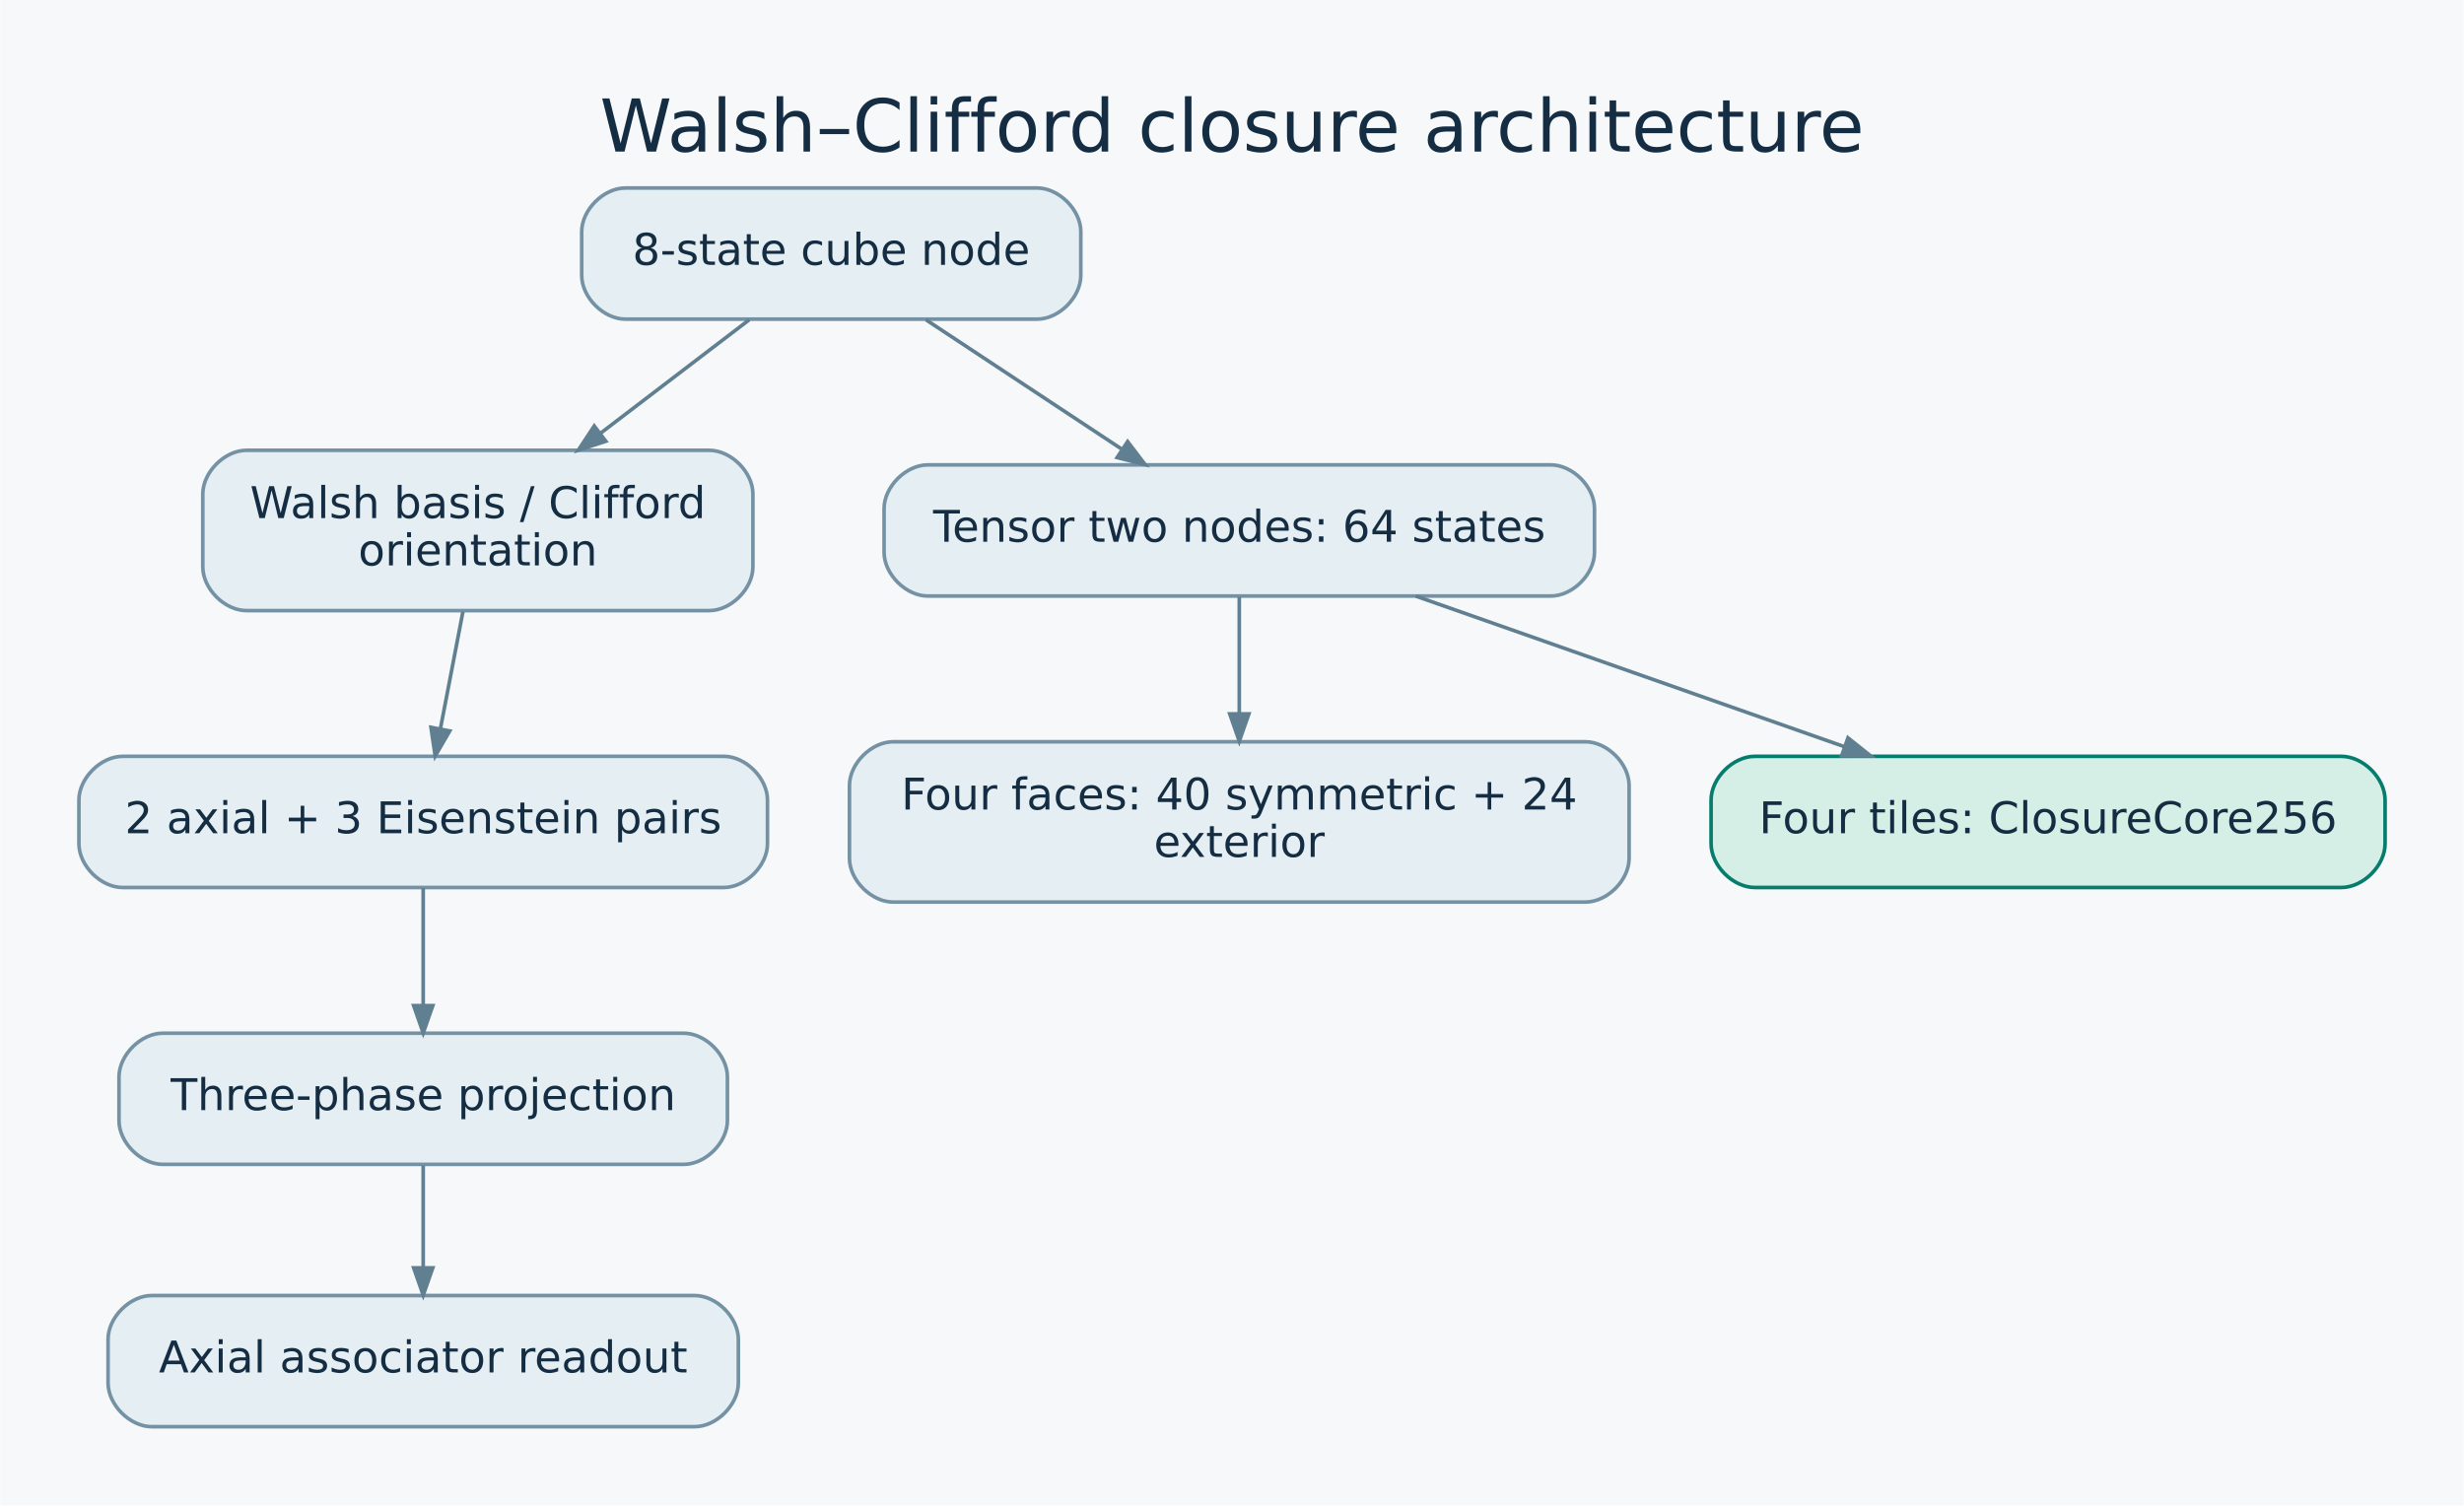
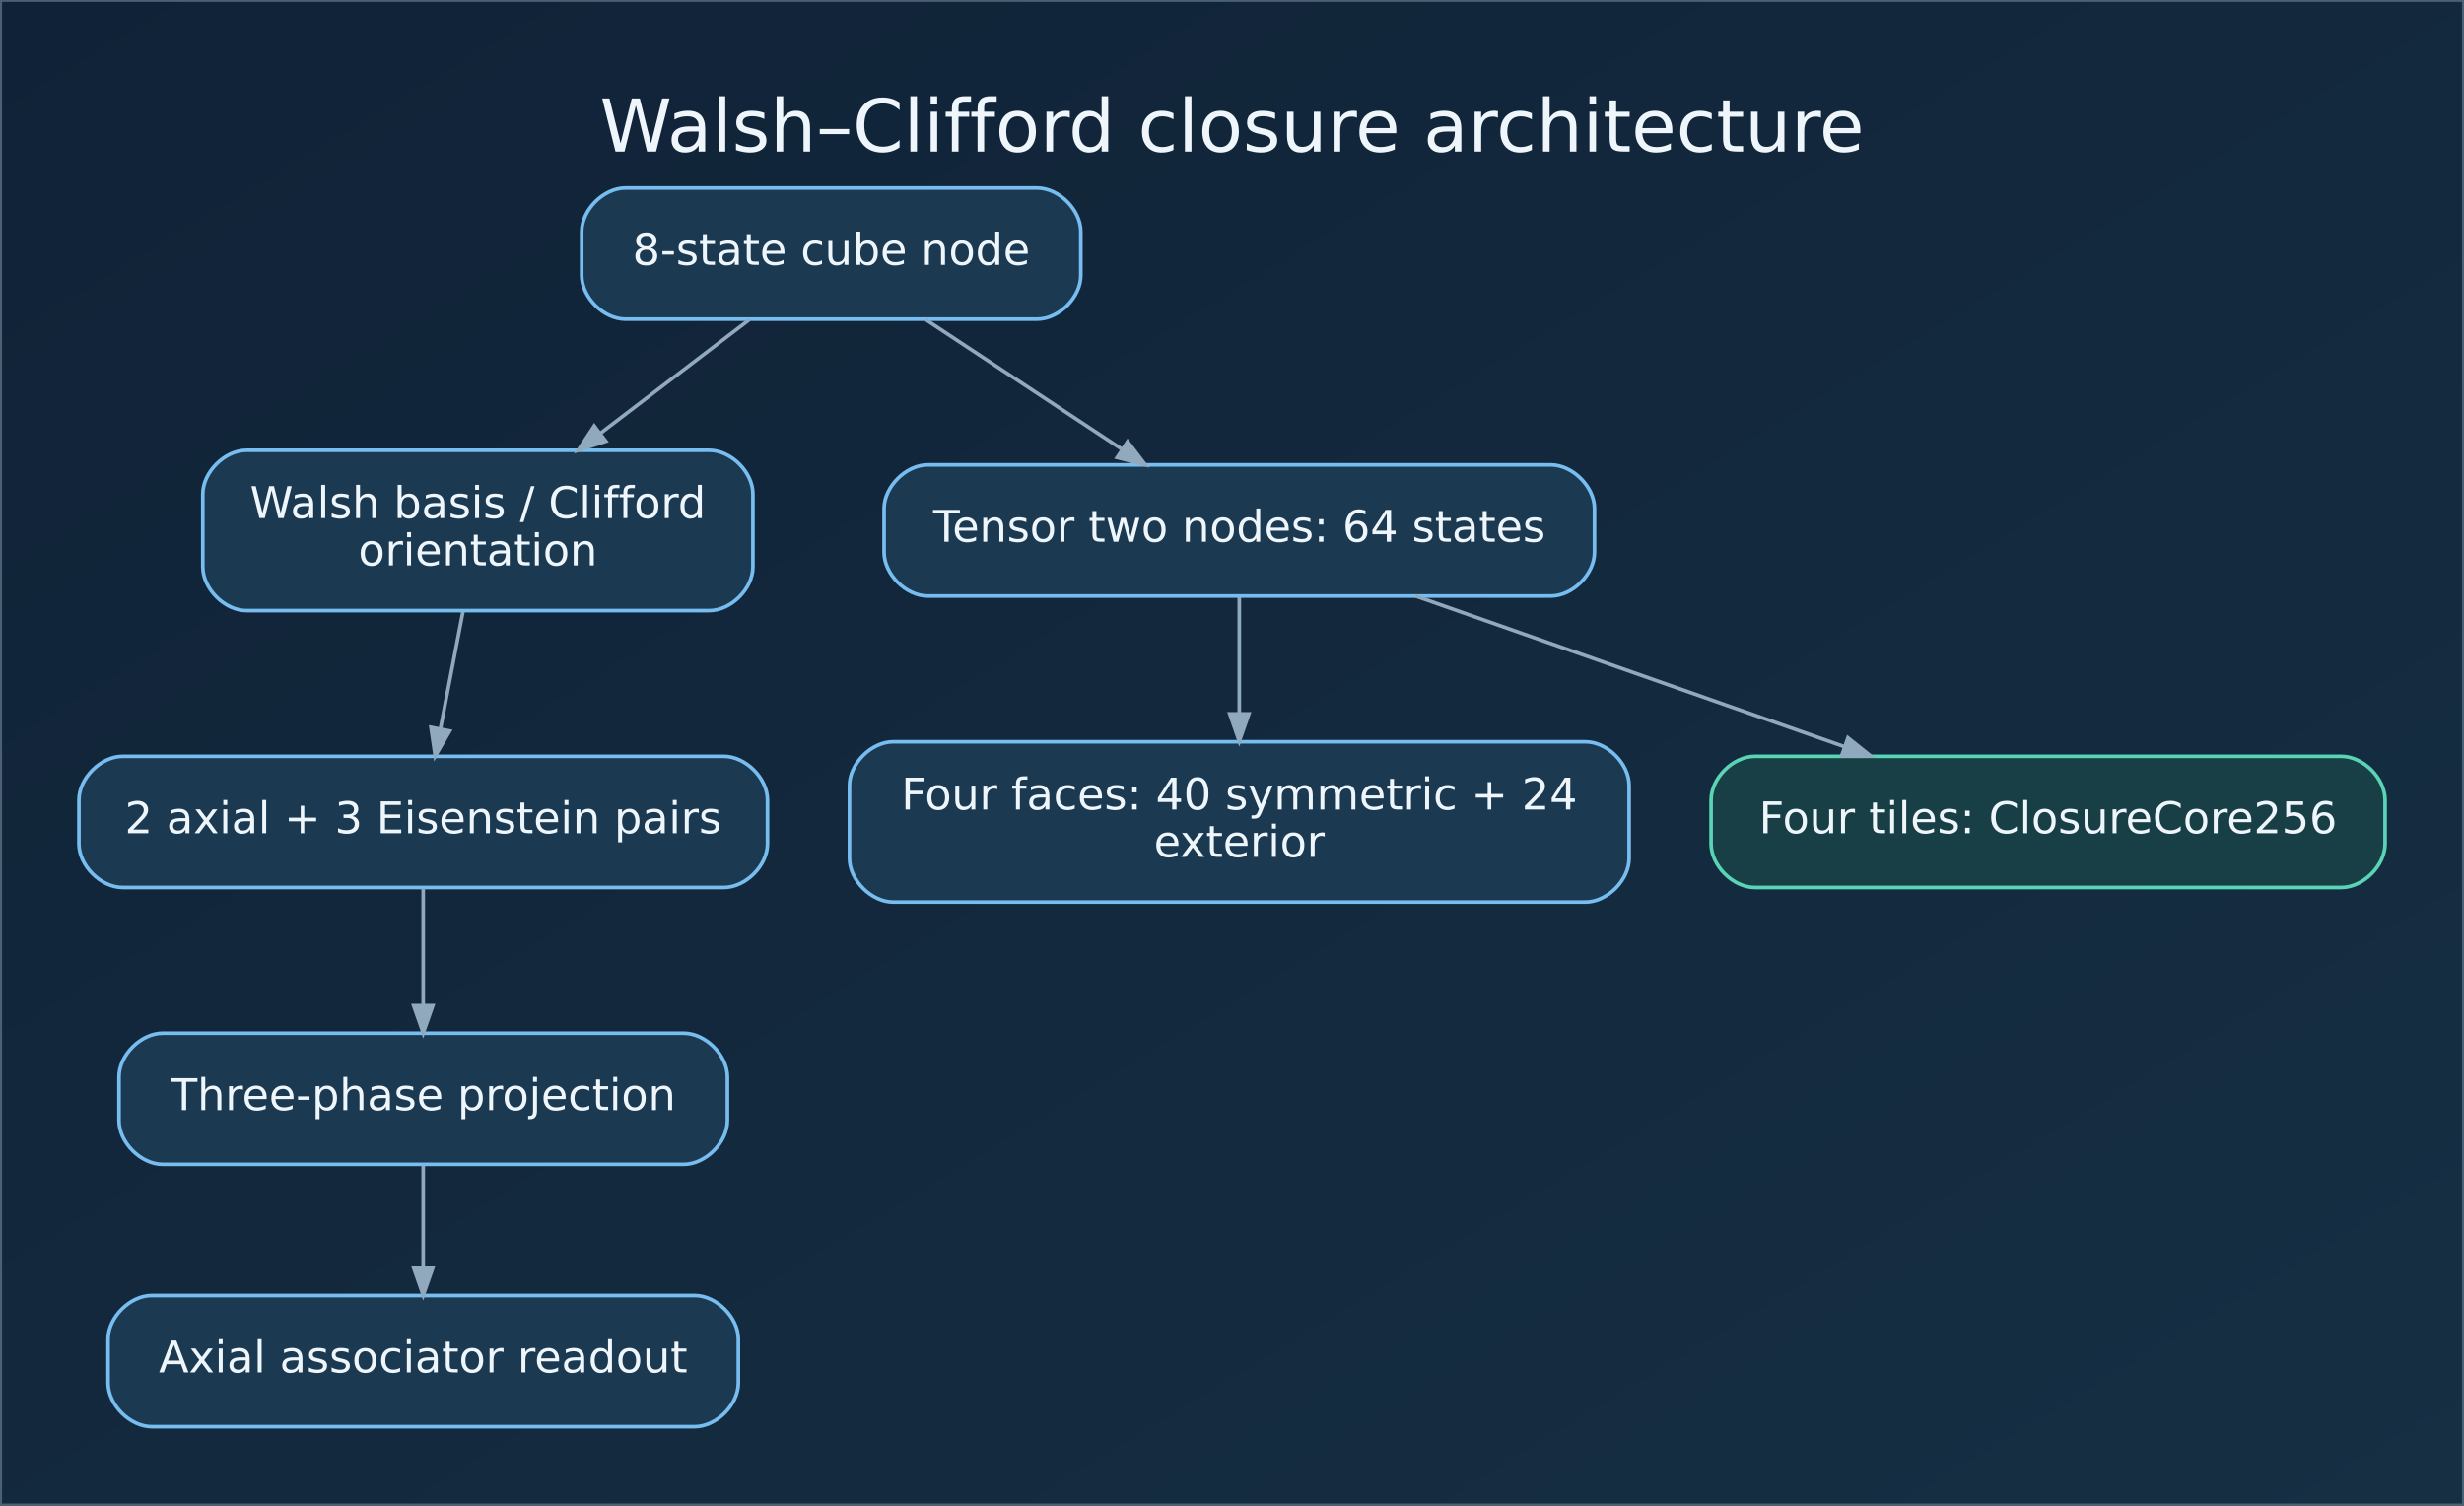
<svg xmlns="http://www.w3.org/2000/svg" width="676pt" height="413pt" viewBox="0.00 0.00 676.20 413.20">
+   <defs>
+     <linearGradient id="gpbg" x2="1" y2="1">
+       <stop stop-color="#102237" />
+       <stop offset="1" stop-color="#162f43" />
+     </linearGradient>
+   </defs>
  <g id="graph0" class="graph" transform="scale(1 1) rotate(0) translate(21.6 391.6)">
-     <polygon fill="#f6f8fa" stroke="transparent" points="-21.6,21.6 -21.6,-391.6 654.6,-391.6 654.6,21.6 -21.6,21.6" />
-     <text text-anchor="middle" x="316.5" y="-350" font-family="DejaVu Sans" font-size="20.00" fill="#142d43">Walsh–Clifford closure architecture</text>
+     <polygon fill="url(#gpbg)" stroke="#496075" points="-21.6,21.6 -21.6,-391.6 654.6,-391.6 654.6,21.6 -21.6,21.6" />
+     <text text-anchor="middle" x="316.5" y="-350" font-family="DejaVu Sans" font-size="20.00" fill="#eef5fb">Walsh–Clifford closure architecture</text>
    <g id="node1" class="node">
-       <path fill="#e5eff3" stroke="#7492a4" d="M263,-340C263,-340 150,-340 150,-340 144,-340 138,-334 138,-328 138,-328 138,-316 138,-316 138,-310 144,-304 150,-304 150,-304 263,-304 263,-304 269,-304 275,-310 275,-316 275,-316 275,-328 275,-328 275,-334 269,-340 263,-340" />
-       <text text-anchor="middle" x="206.5" y="-318.9" font-family="DejaVu Sans" font-size="12.00" fill="#142d43">8-state cube node</text>
+       <path fill="#1b3a52" stroke="#78bdf0" d="M263,-340C263,-340 150,-340 150,-340 144,-340 138,-334 138,-328 138,-328 138,-316 138,-316 138,-310 144,-304 150,-304 150,-304 263,-304 263,-304 269,-304 275,-310 275,-316 275,-316 275,-328 275,-328 275,-334 269,-340 263,-340" />
+       <text text-anchor="middle" x="206.5" y="-318.9" font-family="DejaVu Sans" font-size="12.00" fill="#eef5fb">8-state cube node</text>
    </g>
    <g id="node2" class="node">
-       <path fill="#e5eff3" stroke="#7492a4" d="M173,-268C173,-268 46,-268 46,-268 40,-268 34,-262 34,-256 34,-256 34,-236 34,-236 34,-230 40,-224 46,-224 46,-224 173,-224 173,-224 179,-224 185,-230 185,-236 185,-236 185,-256 185,-256 185,-262 179,-268 173,-268" />
-       <text text-anchor="middle" x="109.5" y="-249.4" font-family="DejaVu Sans" font-size="12.00" fill="#142d43">Walsh basis / Clifford</text>
-       <text text-anchor="middle" x="109.5" y="-236.4" font-family="DejaVu Sans" font-size="12.00" fill="#142d43">orientation</text>
+       <path fill="#1b3a52" stroke="#78bdf0" d="M173,-268C173,-268 46,-268 46,-268 40,-268 34,-262 34,-256 34,-256 34,-236 34,-236 34,-230 40,-224 46,-224 46,-224 173,-224 173,-224 179,-224 185,-230 185,-236 185,-236 185,-256 185,-256 185,-262 179,-268 173,-268" />
+       <text text-anchor="middle" x="109.5" y="-249.4" font-family="DejaVu Sans" font-size="12.00" fill="#eef5fb">Walsh basis / Clifford</text>
+       <text text-anchor="middle" x="109.5" y="-236.4" font-family="DejaVu Sans" font-size="12.00" fill="#eef5fb">orientation</text>
    </g>
    <g id="edge1" class="edge">
-       <path fill="none" stroke="#607f90" d="M184,-303.84C171.87,-294.58 156.65,-282.97 143.14,-272.66" />
-       <polygon fill="#607f90" stroke="#607f90" points="144.62,-270.49 137.07,-268.03 141.44,-274.67 144.62,-270.49" />
+       <path fill="none" stroke="#91a9bc" d="M184,-303.84C171.87,-294.58 156.65,-282.97 143.14,-272.66" />
+       <polygon fill="#91a9bc" stroke="#91a9bc" points="144.62,-270.49 137.07,-268.03 141.44,-274.67 144.62,-270.49" />
    </g>
    <g id="node6" class="node">
-       <path fill="#e5eff3" stroke="#7492a4" d="M404,-264C404,-264 233,-264 233,-264 227,-264 221,-258 221,-252 221,-252 221,-240 221,-240 221,-234 227,-228 233,-228 233,-228 404,-228 404,-228 410,-228 416,-234 416,-240 416,-240 416,-252 416,-252 416,-258 410,-264 404,-264" />
-       <text text-anchor="middle" x="318.5" y="-242.9" font-family="DejaVu Sans" font-size="12.00" fill="#142d43">Tensor two nodes: 64 states</text>
+       <path fill="#1b3a52" stroke="#78bdf0" d="M404,-264C404,-264 233,-264 233,-264 227,-264 221,-258 221,-252 221,-252 221,-240 221,-240 221,-234 227,-228 233,-228 233,-228 404,-228 404,-228 410,-228 416,-234 416,-240 416,-240 416,-252 416,-252 416,-258 410,-264 404,-264" />
+       <text text-anchor="middle" x="318.5" y="-242.9" font-family="DejaVu Sans" font-size="12.00" fill="#eef5fb">Tensor two nodes: 64 states</text>
    </g>
    <g id="edge5" class="edge">
-       <path fill="none" stroke="#607f90" d="M232.48,-303.84C248.45,-293.28 269.05,-279.67 286.09,-268.42" />
-       <polygon fill="#607f90" stroke="#607f90" points="287.85,-270.39 292.66,-264.07 284.96,-266.01 287.85,-270.39" />
+       <path fill="none" stroke="#91a9bc" d="M232.48,-303.84C248.45,-293.28 269.05,-279.67 286.09,-268.42" />
+       <polygon fill="#91a9bc" stroke="#91a9bc" points="287.85,-270.39 292.66,-264.07 284.96,-266.01 287.85,-270.39" />
    </g>
    <g id="node3" class="node">
-       <path fill="#e5eff3" stroke="#7492a4" d="M177,-184C177,-184 12,-184 12,-184 6,-184 0,-178 0,-172 0,-172 0,-160 0,-160 0,-154 6,-148 12,-148 12,-148 177,-148 177,-148 183,-148 189,-154 189,-160 189,-160 189,-172 189,-172 189,-178 183,-184 177,-184" />
-       <text text-anchor="middle" x="94.5" y="-162.9" font-family="DejaVu Sans" font-size="12.00" fill="#142d43">2 axial + 3 Eisenstein pairs</text>
+       <path fill="#1b3a52" stroke="#78bdf0" d="M177,-184C177,-184 12,-184 12,-184 6,-184 0,-178 0,-172 0,-172 0,-160 0,-160 0,-154 6,-148 12,-148 12,-148 177,-148 177,-148 183,-148 189,-154 189,-160 189,-160 189,-172 189,-172 189,-178 183,-184 177,-184" />
+       <text text-anchor="middle" x="94.5" y="-162.9" font-family="DejaVu Sans" font-size="12.00" fill="#eef5fb">2 axial + 3 Eisenstein pairs</text>
    </g>
    <g id="edge2" class="edge">
-       <path fill="none" stroke="#607f90" d="M105.4,-223.69C103.49,-213.77 101.21,-201.91 99.23,-191.61" />
-       <polygon fill="#607f90" stroke="#607f90" points="101.78,-190.96 97.79,-184.09 96.63,-191.95 101.78,-190.96" />
+       <path fill="none" stroke="#91a9bc" d="M105.4,-223.69C103.49,-213.77 101.21,-201.91 99.23,-191.61" />
+       <polygon fill="#91a9bc" stroke="#91a9bc" points="101.78,-190.96 97.79,-184.09 96.63,-191.95 101.78,-190.96" />
    </g>
    <g id="node4" class="node">
-       <path fill="#e5eff3" stroke="#7492a4" d="M166,-108C166,-108 23,-108 23,-108 17,-108 11,-102 11,-96 11,-96 11,-84 11,-84 11,-78 17,-72 23,-72 23,-72 166,-72 166,-72 172,-72 178,-78 178,-84 178,-84 178,-96 178,-96 178,-102 172,-108 166,-108" />
-       <text text-anchor="middle" x="94.5" y="-86.9" font-family="DejaVu Sans" font-size="12.00" fill="#142d43">Three-phase projection</text>
+       <path fill="#1b3a52" stroke="#78bdf0" d="M166,-108C166,-108 23,-108 23,-108 17,-108 11,-102 11,-96 11,-96 11,-84 11,-84 11,-78 17,-72 23,-72 23,-72 166,-72 166,-72 172,-72 178,-78 178,-84 178,-84 178,-96 178,-96 178,-102 172,-108 166,-108" />
+       <text text-anchor="middle" x="94.5" y="-86.9" font-family="DejaVu Sans" font-size="12.00" fill="#eef5fb">Three-phase projection</text>
    </g>
    <g id="edge3" class="edge">
-       <path fill="none" stroke="#607f90" d="M94.5,-147.84C94.5,-138.31 94.5,-126.29 94.5,-115.76" />
-       <polygon fill="#607f90" stroke="#607f90" points="97.13,-115.57 94.5,-108.07 91.88,-115.57 97.13,-115.57" />
+       <path fill="none" stroke="#91a9bc" d="M94.5,-147.84C94.5,-138.31 94.5,-126.29 94.5,-115.76" />
+       <polygon fill="#91a9bc" stroke="#91a9bc" points="97.13,-115.57 94.5,-108.07 91.88,-115.57 97.13,-115.57" />
    </g>
    <g id="node5" class="node">
-       <path fill="#e5eff3" stroke="#7492a4" d="M169,-36C169,-36 20,-36 20,-36 14,-36 8,-30 8,-24 8,-24 8,-12 8,-12 8,-6 14,0 20,0 20,0 169,0 169,0 175,0 181,-6 181,-12 181,-12 181,-24 181,-24 181,-30 175,-36 169,-36" />
-       <text text-anchor="middle" x="94.5" y="-14.9" font-family="DejaVu Sans" font-size="12.00" fill="#142d43">Axial associator readout</text>
+       <path fill="#1b3a52" stroke="#78bdf0" d="M169,-36C169,-36 20,-36 20,-36 14,-36 8,-30 8,-24 8,-24 8,-12 8,-12 8,-6 14,0 20,0 20,0 169,0 169,0 175,0 181,-6 181,-12 181,-12 181,-24 181,-24 181,-30 175,-36 169,-36" />
+       <text text-anchor="middle" x="94.5" y="-14.9" font-family="DejaVu Sans" font-size="12.00" fill="#eef5fb">Axial associator readout</text>
    </g>
    <g id="edge4" class="edge">
-       <path fill="none" stroke="#607f90" d="M94.5,-71.7C94.5,-63.3 94.5,-53.07 94.5,-43.86" />
-       <polygon fill="#607f90" stroke="#607f90" points="97.13,-43.6 94.5,-36.1 91.88,-43.6 97.13,-43.6" />
+       <path fill="none" stroke="#91a9bc" d="M94.5,-71.7C94.5,-63.3 94.5,-53.07 94.5,-43.86" />
+       <polygon fill="#91a9bc" stroke="#91a9bc" points="97.13,-43.6 94.5,-36.1 91.88,-43.6 97.13,-43.6" />
    </g>
    <g id="node7" class="node">
-       <path fill="#e5eff3" stroke="#7492a4" d="M413.5,-188C413.5,-188 223.5,-188 223.5,-188 217.5,-188 211.5,-182 211.5,-176 211.5,-176 211.5,-156 211.5,-156 211.5,-150 217.5,-144 223.5,-144 223.5,-144 413.5,-144 413.5,-144 419.5,-144 425.5,-150 425.5,-156 425.5,-156 425.5,-176 425.5,-176 425.5,-182 419.5,-188 413.5,-188" />
-       <text text-anchor="middle" x="318.5" y="-169.4" font-family="DejaVu Sans" font-size="12.00" fill="#142d43">Four faces: 40 symmetric + 24</text>
-       <text text-anchor="middle" x="318.5" y="-156.4" font-family="DejaVu Sans" font-size="12.00" fill="#142d43">exterior</text>
+       <path fill="#1b3a52" stroke="#78bdf0" d="M413.5,-188C413.5,-188 223.5,-188 223.5,-188 217.5,-188 211.5,-182 211.5,-176 211.5,-176 211.5,-156 211.5,-156 211.5,-150 217.5,-144 223.5,-144 223.5,-144 413.5,-144 413.5,-144 419.5,-144 425.5,-150 425.5,-156 425.5,-156 425.5,-176 425.5,-176 425.5,-182 419.5,-188 413.5,-188" />
+       <text text-anchor="middle" x="318.5" y="-169.4" font-family="DejaVu Sans" font-size="12.00" fill="#eef5fb">Four faces: 40 symmetric + 24</text>
+       <text text-anchor="middle" x="318.5" y="-156.4" font-family="DejaVu Sans" font-size="12.00" fill="#eef5fb">exterior</text>
    </g>
    <g id="edge6" class="edge">
-       <path fill="none" stroke="#607f90" d="M318.5,-227.69C318.5,-218.3 318.5,-206.45 318.5,-195.72" />
-       <polygon fill="#607f90" stroke="#607f90" points="321.13,-195.65 318.5,-188.15 315.88,-195.65 321.13,-195.65" />
+       <path fill="none" stroke="#91a9bc" d="M318.5,-227.69C318.5,-218.3 318.5,-206.45 318.5,-195.72" />
+       <polygon fill="#91a9bc" stroke="#91a9bc" points="321.13,-195.65 318.5,-188.15 315.88,-195.65 321.13,-195.65" />
    </g>
    <g id="node8" class="node">
-       <path fill="#d5eee6" stroke="#067d6c" d="M621,-184C621,-184 460,-184 460,-184 454,-184 448,-178 448,-172 448,-172 448,-160 448,-160 448,-154 454,-148 460,-148 460,-148 621,-148 621,-148 627,-148 633,-154 633,-160 633,-160 633,-172 633,-172 633,-178 627,-184 621,-184" />
-       <text text-anchor="middle" x="540.5" y="-162.9" font-family="DejaVu Sans" font-size="12.00" fill="#142d43">Four tiles: ClosureCore256</text>
+       <path fill="#173f45" stroke="#59d4b5" d="M621,-184C621,-184 460,-184 460,-184 454,-184 448,-178 448,-172 448,-172 448,-160 448,-160 448,-154 454,-148 460,-148 460,-148 621,-148 621,-148 627,-148 633,-154 633,-160 633,-160 633,-172 633,-172 633,-178 627,-184 621,-184" />
+       <text text-anchor="middle" x="540.5" y="-162.9" font-family="DejaVu Sans" font-size="12.00" fill="#eef5fb">Four tiles: ClosureCore256</text>
    </g>
    <g id="edge7" class="edge">
-       <path fill="none" stroke="#607f90" d="M366.94,-227.98C401.63,-215.79 448.42,-199.35 484.67,-186.62" />
-       <polygon fill="#607f90" stroke="#607f90" points="485.57,-189.08 491.78,-184.12 483.83,-184.13 485.57,-189.08" />
+       <path fill="none" stroke="#91a9bc" d="M366.94,-227.98C401.63,-215.79 448.42,-199.35 484.67,-186.62" />
+       <polygon fill="#91a9bc" stroke="#91a9bc" points="485.57,-189.08 491.78,-184.12 483.83,-184.13 485.57,-189.08" />
    </g>
  </g>
</svg>
